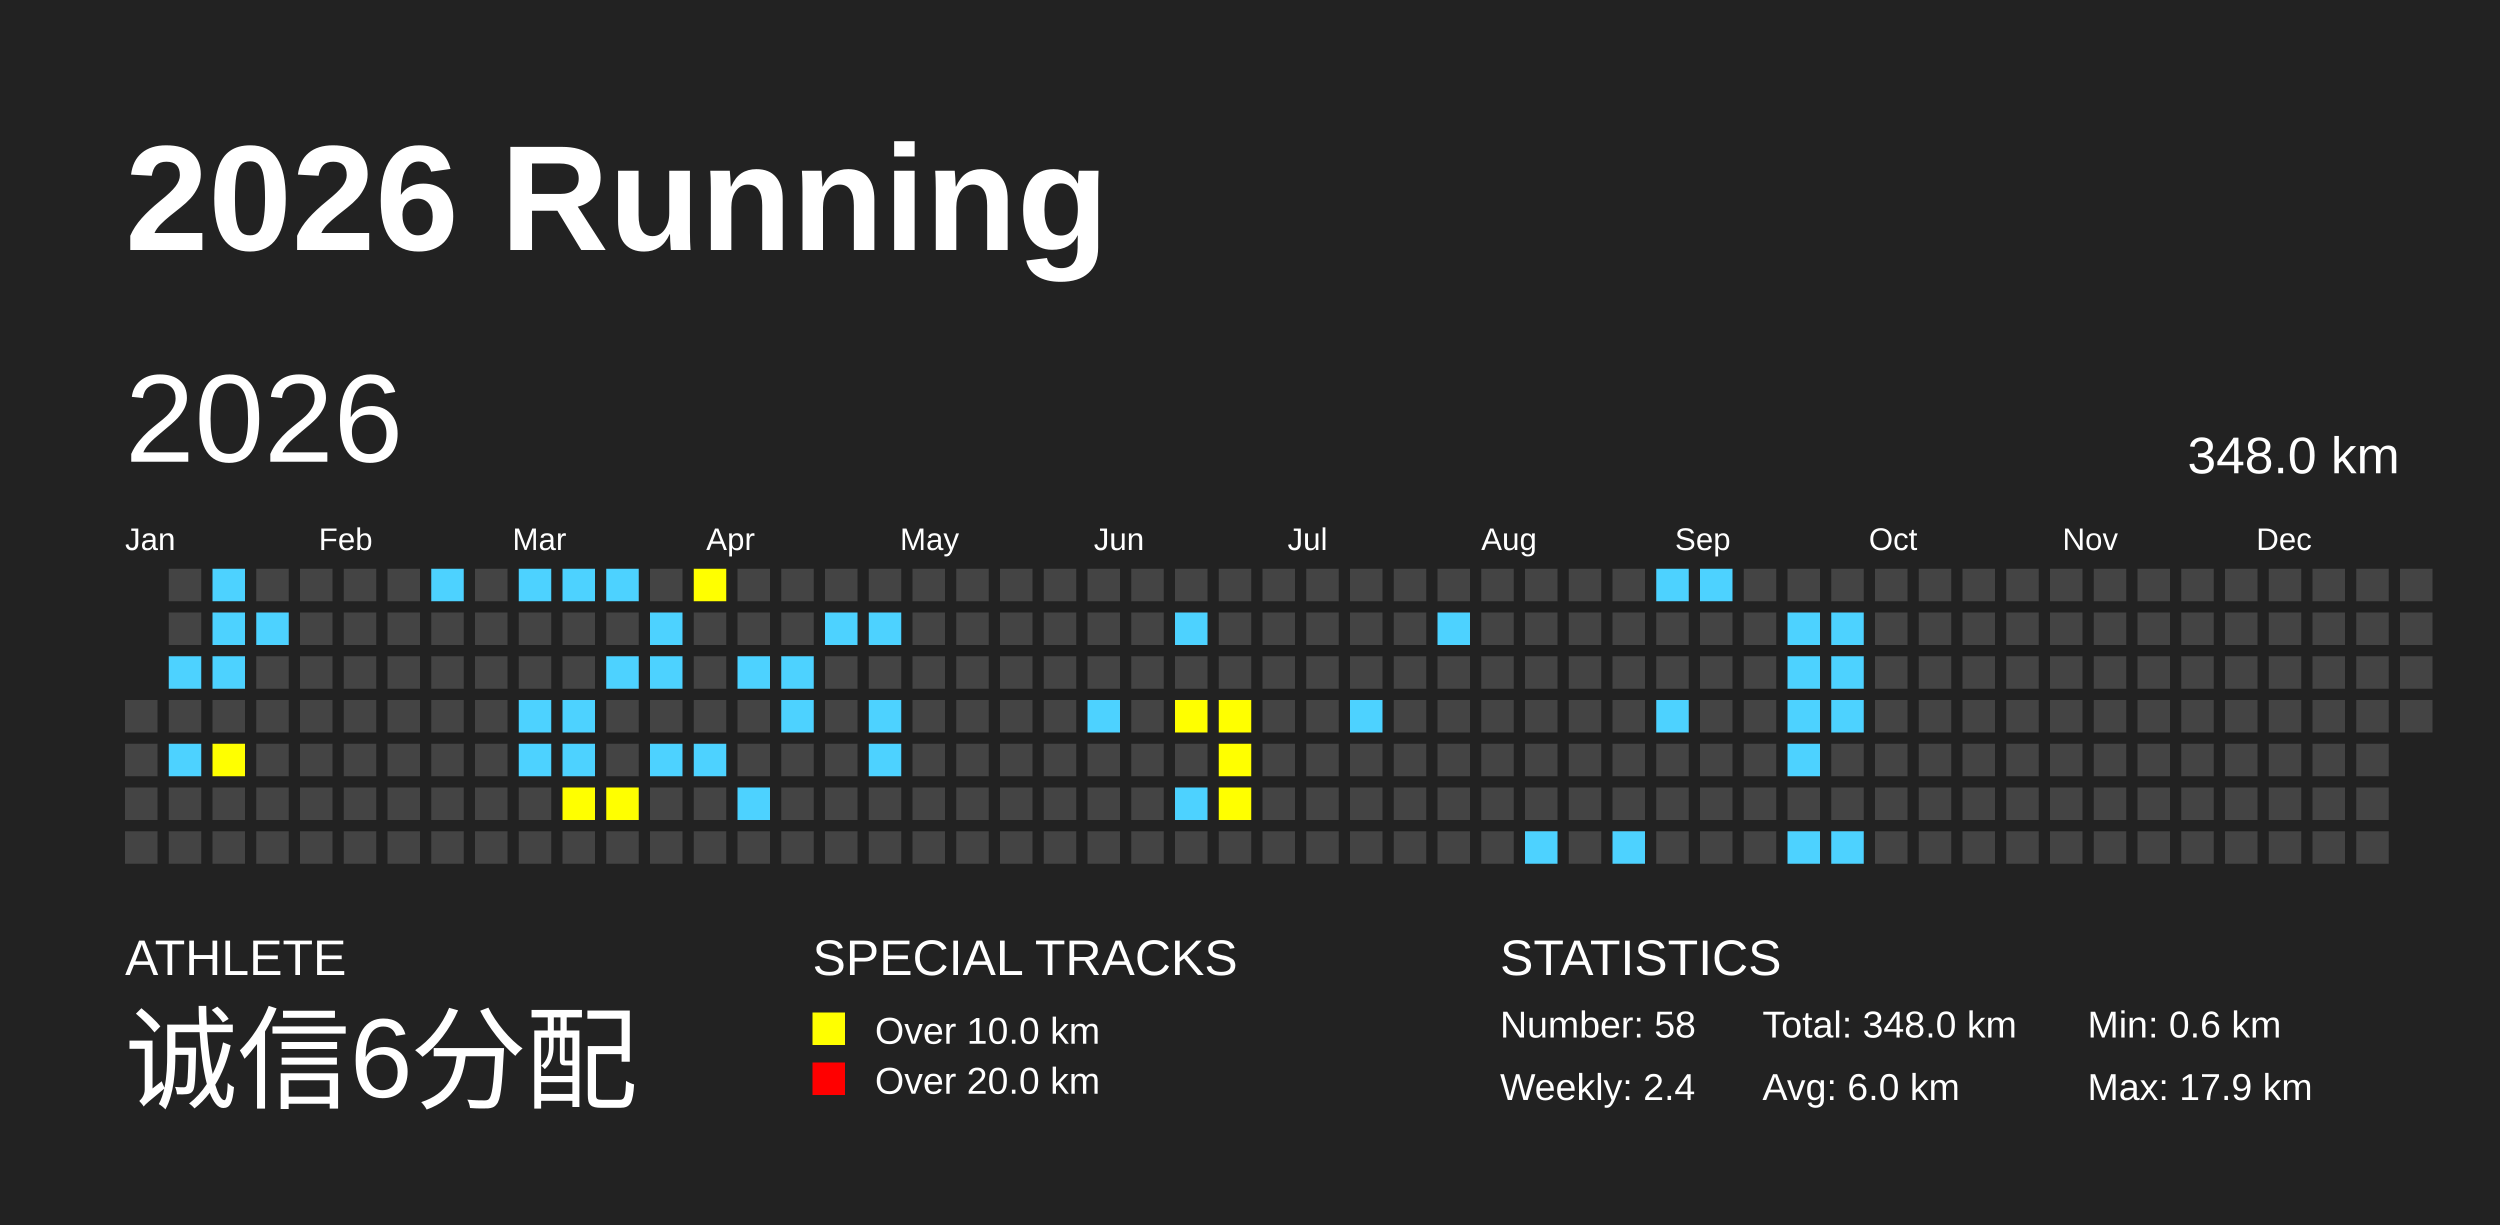
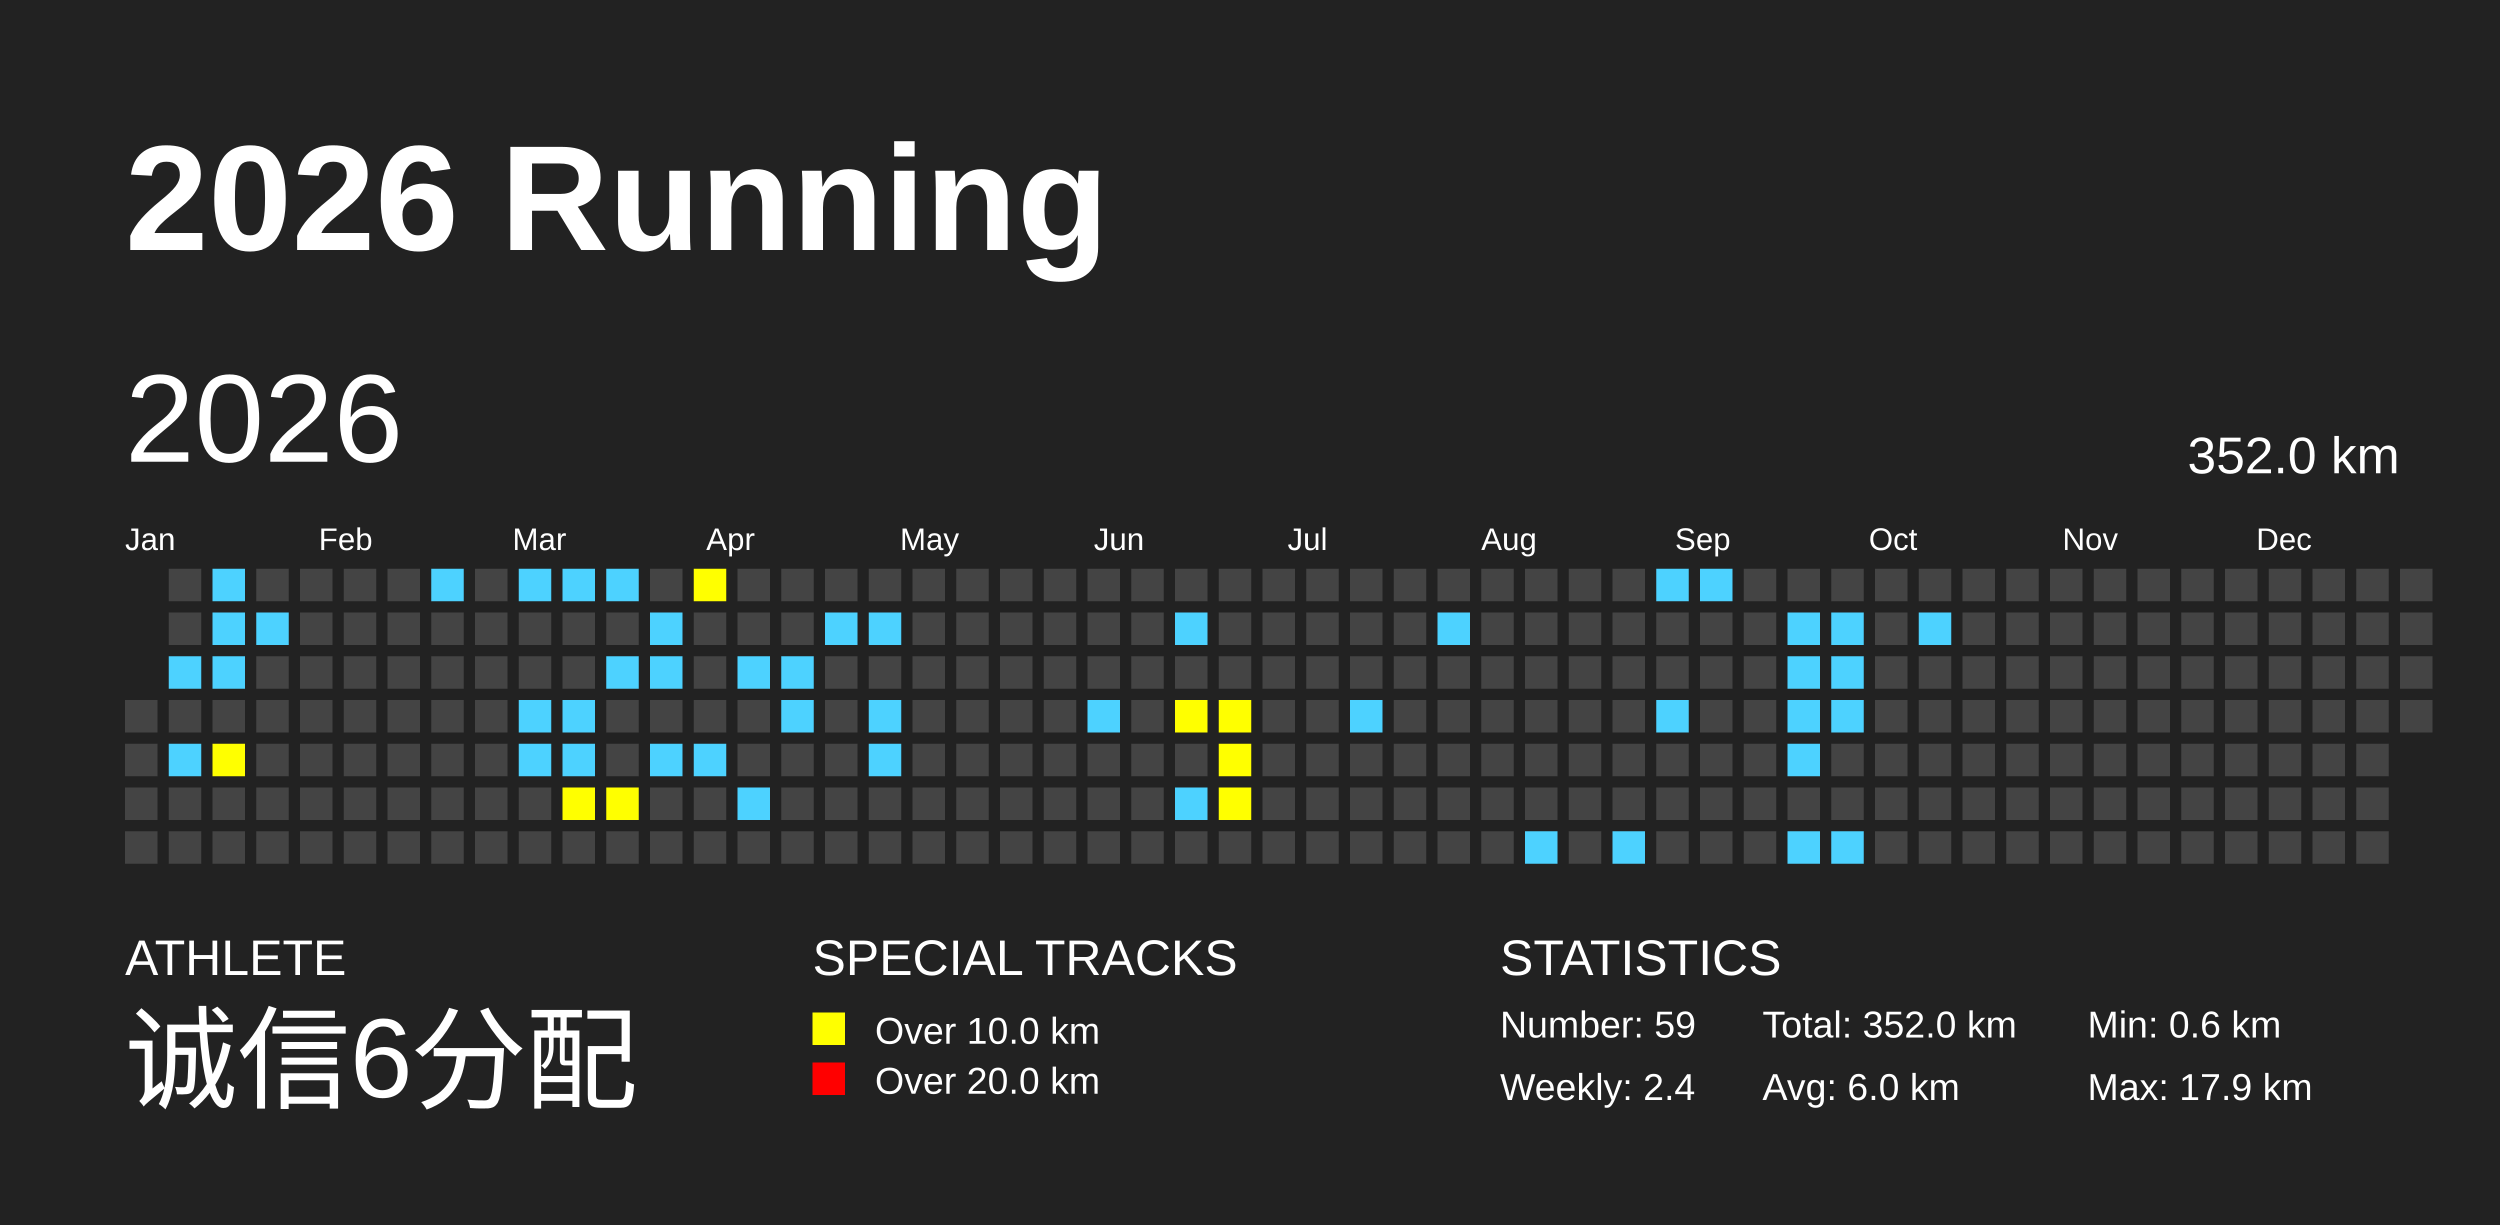
<svg xmlns="http://www.w3.org/2000/svg" baseProfile="full" height="98mm" version="1.1" viewBox="0,0,200,98" width="200mm">
  <defs />
  <rect fill="#222222" height="98" width="200" x="0" y="0" />
  <text fill="#FFFFFF" style="font-size:12px; font-family:Arial; font-weight:bold;" x="10" y="20">2026 Running</text>
  <text fill="#FFFFFF" style="font-size:4px; font-family:Arial" x="10" y="78">ATHLETE</text>
  <text fill="#FFFFFF" style="font-size:9px; font-family:Arial" x="10" y="88">诚信6分配</text>
  <text fill="#FFFFFF" style="font-size:4px; font-family:Arial" x="65" y="78">SPECIAL TRACKS</text>
  <rect fill="yellow" height="2.6" width="2.6" x="65" y="81" />
  <text fill="#FFFFFF" style="font-size:3px; font-family:Arial" x="70" y="83.5">Over 10.0 km</text>
  <rect fill="red" height="2.6" width="2.6" x="65" y="85" />
  <text fill="#FFFFFF" style="font-size:3px; font-family:Arial" x="70" y="87.5">Over 20.0 km</text>
  <text fill="#FFFFFF" style="font-size:4px; font-family:Arial" x="120" y="78">STATISTICS</text>
-   <text fill="#FFFFFF" style="font-size:3px; font-family:Arial" x="120" y="83">Number: 58</text>
+   <text fill="#FFFFFF" style="font-size:3px; font-family:Arial" x="120" y="83">Number: 59</text>
  <text fill="#FFFFFF" style="font-size:3px; font-family:Arial" x="120" y="88">Weekly: 2.4</text>
-   <text fill="#FFFFFF" style="font-size:3px; font-family:Arial" x="141" y="83">Total: 348.0 km</text>
+   <text fill="#FFFFFF" style="font-size:3px; font-family:Arial" x="141" y="83">Total: 352.0 km</text>
  <text fill="#FFFFFF" style="font-size:3px; font-family:Arial" x="141" y="88">Avg: 6.0 km</text>
  <text fill="#FFFFFF" style="font-size:3px; font-family:Arial" x="167" y="83">Min: 0.6 km</text>
  <text fill="#FFFFFF" style="font-size:3px; font-family:Arial" x="167" y="88">Max: 17.9 km</text>
  <text dominant-baseline="hanging" fill="#FFFFFF" style="font-size:10.0px; font-family:Arial;" x="10" y="30">2026</text>
-   <text dominant-baseline="hanging" fill="#FFFFFF" style="font-size:4.125px; font-family:Arial;" x="175" y="35">348.0 km</text>
+   <text dominant-baseline="hanging" fill="#FFFFFF" style="font-size:4.125px; font-family:Arial;" x="175" y="35">352.0 km</text>
  <text fill="#FFFFFF" style="font-size:2.5px; font-family:Arial" x="10.0" y="44">Jan</text>
  <text fill="#FFFFFF" style="font-size:2.5px; font-family:Arial" x="25.5" y="44">Feb</text>
  <text fill="#FFFFFF" style="font-size:2.5px; font-family:Arial" x="41.0" y="44">Mar</text>
  <text fill="#FFFFFF" style="font-size:2.5px; font-family:Arial" x="56.5" y="44">Apr</text>
  <text fill="#FFFFFF" style="font-size:2.5px; font-family:Arial" x="72.0" y="44">May</text>
  <text fill="#FFFFFF" style="font-size:2.5px; font-family:Arial" x="87.5" y="44">Jun</text>
  <text fill="#FFFFFF" style="font-size:2.5px; font-family:Arial" x="103.0" y="44">Jul</text>
  <text fill="#FFFFFF" style="font-size:2.5px; font-family:Arial" x="118.5" y="44">Aug</text>
  <text fill="#FFFFFF" style="font-size:2.5px; font-family:Arial" x="134.0" y="44">Sep</text>
  <text fill="#FFFFFF" style="font-size:2.5px; font-family:Arial" x="149.5" y="44">Oct</text>
  <text fill="#FFFFFF" style="font-size:2.5px; font-family:Arial" x="165.0" y="44">Nov</text>
  <text fill="#FFFFFF" style="font-size:2.5px; font-family:Arial" x="180.5" y="44">Dec</text>
  <rect fill="#444444" height="2.6" width="2.6" x="10.0" y="56.0" />
  <rect fill="#444444" height="2.6" width="2.6" x="10.0" y="59.5" />
  <rect fill="#444444" height="2.6" width="2.6" x="10.0" y="63.0" />
  <rect fill="#444444" height="2.6" width="2.6" x="10.0" y="66.5" />
  <rect fill="#444444" height="2.6" width="2.6" x="13.5" y="45.5" />
  <rect fill="#444444" height="2.6" width="2.6" x="13.5" y="49.0" />
  <rect fill="#4DD2FF" height="2.6" width="2.6" x="13.5" y="52.5" />
  <rect fill="#444444" height="2.6" width="2.6" x="13.5" y="56.0" />
  <rect fill="#4DD2FF" height="2.6" width="2.6" x="13.5" y="59.5" />
  <rect fill="#444444" height="2.6" width="2.6" x="13.5" y="63.0" />
  <rect fill="#444444" height="2.6" width="2.6" x="13.5" y="66.5" />
  <rect fill="#4DD2FF" height="2.6" width="2.6" x="17.0" y="45.5" />
  <rect fill="#4DD2FF" height="2.6" width="2.6" x="17.0" y="49.0" />
  <rect fill="#4DD2FF" height="2.6" width="2.6" x="17.0" y="52.5" />
  <rect fill="#444444" height="2.6" width="2.6" x="17.0" y="56.0" />
  <rect fill="yellow" height="2.6" width="2.6" x="17.0" y="59.5" />
  <rect fill="#444444" height="2.6" width="2.6" x="17.0" y="63.0" />
  <rect fill="#444444" height="2.6" width="2.6" x="17.0" y="66.5" />
  <rect fill="#444444" height="2.6" width="2.6" x="20.5" y="45.5" />
  <rect fill="#4DD2FF" height="2.6" width="2.6" x="20.5" y="49.0" />
  <rect fill="#444444" height="2.6" width="2.6" x="20.5" y="52.5" />
  <rect fill="#444444" height="2.6" width="2.6" x="20.5" y="56.0" />
  <rect fill="#444444" height="2.6" width="2.6" x="20.5" y="59.5" />
  <rect fill="#444444" height="2.6" width="2.6" x="20.5" y="63.0" />
  <rect fill="#444444" height="2.6" width="2.6" x="20.5" y="66.5" />
  <rect fill="#444444" height="2.6" width="2.6" x="24.0" y="45.5" />
  <rect fill="#444444" height="2.6" width="2.6" x="24.0" y="49.0" />
  <rect fill="#444444" height="2.6" width="2.6" x="24.0" y="52.5" />
  <rect fill="#444444" height="2.6" width="2.6" x="24.0" y="56.0" />
  <rect fill="#444444" height="2.6" width="2.6" x="24.0" y="59.5" />
  <rect fill="#444444" height="2.6" width="2.6" x="24.0" y="63.0" />
  <rect fill="#444444" height="2.6" width="2.6" x="24.0" y="66.5" />
  <rect fill="#444444" height="2.6" width="2.6" x="27.5" y="45.5" />
  <rect fill="#444444" height="2.6" width="2.6" x="27.5" y="49.0" />
  <rect fill="#444444" height="2.6" width="2.6" x="27.5" y="52.5" />
  <rect fill="#444444" height="2.6" width="2.6" x="27.5" y="56.0" />
  <rect fill="#444444" height="2.6" width="2.6" x="27.5" y="59.5" />
  <rect fill="#444444" height="2.6" width="2.6" x="27.5" y="63.0" />
  <rect fill="#444444" height="2.6" width="2.6" x="27.5" y="66.5" />
  <rect fill="#444444" height="2.6" width="2.6" x="31.0" y="45.5" />
  <rect fill="#444444" height="2.6" width="2.6" x="31.0" y="49.0" />
  <rect fill="#444444" height="2.6" width="2.6" x="31.0" y="52.5" />
  <rect fill="#444444" height="2.6" width="2.6" x="31.0" y="56.0" />
  <rect fill="#444444" height="2.6" width="2.6" x="31.0" y="59.5" />
  <rect fill="#444444" height="2.6" width="2.6" x="31.0" y="63.0" />
  <rect fill="#444444" height="2.6" width="2.6" x="31.0" y="66.5" />
  <rect fill="#4DD2FF" height="2.6" width="2.6" x="34.5" y="45.5" />
  <rect fill="#444444" height="2.6" width="2.6" x="34.5" y="49.0" />
  <rect fill="#444444" height="2.6" width="2.6" x="34.5" y="52.5" />
  <rect fill="#444444" height="2.6" width="2.6" x="34.5" y="56.0" />
  <rect fill="#444444" height="2.6" width="2.6" x="34.5" y="59.5" />
  <rect fill="#444444" height="2.6" width="2.6" x="34.5" y="63.0" />
  <rect fill="#444444" height="2.6" width="2.6" x="34.5" y="66.5" />
  <rect fill="#444444" height="2.6" width="2.6" x="38.0" y="45.5" />
  <rect fill="#444444" height="2.6" width="2.6" x="38.0" y="49.0" />
  <rect fill="#444444" height="2.6" width="2.6" x="38.0" y="52.5" />
  <rect fill="#444444" height="2.6" width="2.6" x="38.0" y="56.0" />
  <rect fill="#444444" height="2.6" width="2.6" x="38.0" y="59.5" />
  <rect fill="#444444" height="2.6" width="2.6" x="38.0" y="63.0" />
  <rect fill="#444444" height="2.6" width="2.6" x="38.0" y="66.5" />
  <rect fill="#4DD2FF" height="2.6" width="2.6" x="41.5" y="45.5" />
  <rect fill="#444444" height="2.6" width="2.6" x="41.5" y="49.0" />
  <rect fill="#444444" height="2.6" width="2.6" x="41.5" y="52.5" />
  <rect fill="#4DD2FF" height="2.6" width="2.6" x="41.5" y="56.0" />
  <rect fill="#4DD2FF" height="2.6" width="2.6" x="41.5" y="59.5" />
  <rect fill="#444444" height="2.6" width="2.6" x="41.5" y="63.0" />
  <rect fill="#444444" height="2.6" width="2.6" x="41.5" y="66.5" />
  <rect fill="#4DD2FF" height="2.6" width="2.6" x="45.0" y="45.5" />
  <rect fill="#444444" height="2.6" width="2.6" x="45.0" y="49.0" />
  <rect fill="#444444" height="2.6" width="2.6" x="45.0" y="52.5" />
  <rect fill="#4DD2FF" height="2.6" width="2.6" x="45.0" y="56.0" />
  <rect fill="#4DD2FF" height="2.6" width="2.6" x="45.0" y="59.5" />
  <rect fill="yellow" height="2.6" width="2.6" x="45.0" y="63.0" />
  <rect fill="#444444" height="2.6" width="2.6" x="45.0" y="66.5" />
  <rect fill="#4DD2FF" height="2.6" width="2.6" x="48.5" y="45.5" />
  <rect fill="#444444" height="2.6" width="2.6" x="48.5" y="49.0" />
  <rect fill="#4DD2FF" height="2.6" width="2.6" x="48.5" y="52.5" />
  <rect fill="#444444" height="2.6" width="2.6" x="48.5" y="56.0" />
  <rect fill="#444444" height="2.6" width="2.6" x="48.5" y="59.5" />
  <rect fill="yellow" height="2.6" width="2.6" x="48.5" y="63.0" />
  <rect fill="#444444" height="2.6" width="2.6" x="48.5" y="66.5" />
  <rect fill="#444444" height="2.6" width="2.6" x="52.0" y="45.5" />
  <rect fill="#4DD2FF" height="2.6" width="2.6" x="52.0" y="49.0" />
  <rect fill="#4DD2FF" height="2.6" width="2.6" x="52.0" y="52.5" />
  <rect fill="#444444" height="2.6" width="2.6" x="52.0" y="56.0" />
  <rect fill="#4DD2FF" height="2.6" width="2.6" x="52.0" y="59.5" />
  <rect fill="#444444" height="2.6" width="2.6" x="52.0" y="63.0" />
  <rect fill="#444444" height="2.6" width="2.6" x="52.0" y="66.5" />
  <rect fill="yellow" height="2.6" width="2.6" x="55.5" y="45.5" />
  <rect fill="#444444" height="2.6" width="2.6" x="55.5" y="49.0" />
  <rect fill="#444444" height="2.6" width="2.6" x="55.5" y="52.5" />
  <rect fill="#444444" height="2.6" width="2.6" x="55.5" y="56.0" />
  <rect fill="#4DD2FF" height="2.6" width="2.6" x="55.5" y="59.5" />
  <rect fill="#444444" height="2.6" width="2.6" x="55.5" y="63.0" />
  <rect fill="#444444" height="2.6" width="2.6" x="55.5" y="66.5" />
  <rect fill="#444444" height="2.6" width="2.6" x="59.0" y="45.5" />
  <rect fill="#444444" height="2.6" width="2.6" x="59.0" y="49.0" />
  <rect fill="#4DD2FF" height="2.6" width="2.6" x="59.0" y="52.5" />
  <rect fill="#444444" height="2.6" width="2.6" x="59.0" y="56.0" />
  <rect fill="#444444" height="2.6" width="2.6" x="59.0" y="59.5" />
  <rect fill="#4DD2FF" height="2.6" width="2.6" x="59.0" y="63.0" />
  <rect fill="#444444" height="2.6" width="2.6" x="59.0" y="66.5" />
  <rect fill="#444444" height="2.6" width="2.6" x="62.5" y="45.5" />
  <rect fill="#444444" height="2.6" width="2.6" x="62.5" y="49.0" />
  <rect fill="#4DD2FF" height="2.6" width="2.6" x="62.5" y="52.5" />
  <rect fill="#4DD2FF" height="2.6" width="2.6" x="62.5" y="56.0" />
  <rect fill="#444444" height="2.6" width="2.6" x="62.5" y="59.5" />
  <rect fill="#444444" height="2.6" width="2.6" x="62.5" y="63.0" />
  <rect fill="#444444" height="2.6" width="2.6" x="62.5" y="66.5" />
  <rect fill="#444444" height="2.6" width="2.6" x="66.0" y="45.5" />
  <rect fill="#4DD2FF" height="2.6" width="2.6" x="66.0" y="49.0" />
  <rect fill="#444444" height="2.6" width="2.6" x="66.0" y="52.5" />
  <rect fill="#444444" height="2.6" width="2.6" x="66.0" y="56.0" />
  <rect fill="#444444" height="2.6" width="2.6" x="66.0" y="59.5" />
  <rect fill="#444444" height="2.6" width="2.6" x="66.0" y="63.0" />
  <rect fill="#444444" height="2.6" width="2.6" x="66.0" y="66.5" />
  <rect fill="#444444" height="2.6" width="2.6" x="69.5" y="45.5" />
  <rect fill="#4DD2FF" height="2.6" width="2.6" x="69.5" y="49.0" />
  <rect fill="#444444" height="2.6" width="2.6" x="69.5" y="52.5" />
  <rect fill="#4DD2FF" height="2.6" width="2.6" x="69.5" y="56.0" />
  <rect fill="#4DD2FF" height="2.6" width="2.6" x="69.5" y="59.5" />
  <rect fill="#444444" height="2.6" width="2.6" x="69.5" y="63.0" />
  <rect fill="#444444" height="2.6" width="2.6" x="69.5" y="66.5" />
  <rect fill="#444444" height="2.6" width="2.6" x="73.0" y="45.5" />
  <rect fill="#444444" height="2.6" width="2.6" x="73.0" y="49.0" />
  <rect fill="#444444" height="2.6" width="2.6" x="73.0" y="52.5" />
  <rect fill="#444444" height="2.6" width="2.6" x="73.0" y="56.0" />
  <rect fill="#444444" height="2.6" width="2.6" x="73.0" y="59.5" />
  <rect fill="#444444" height="2.6" width="2.6" x="73.0" y="63.0" />
  <rect fill="#444444" height="2.6" width="2.6" x="73.0" y="66.5" />
  <rect fill="#444444" height="2.6" width="2.6" x="76.5" y="45.5" />
  <rect fill="#444444" height="2.6" width="2.6" x="76.5" y="49.0" />
  <rect fill="#444444" height="2.6" width="2.6" x="76.5" y="52.5" />
  <rect fill="#444444" height="2.6" width="2.6" x="76.5" y="56.0" />
  <rect fill="#444444" height="2.6" width="2.6" x="76.5" y="59.5" />
  <rect fill="#444444" height="2.6" width="2.6" x="76.5" y="63.0" />
  <rect fill="#444444" height="2.6" width="2.6" x="76.5" y="66.5" />
  <rect fill="#444444" height="2.6" width="2.6" x="80.0" y="45.5" />
  <rect fill="#444444" height="2.6" width="2.6" x="80.0" y="49.0" />
  <rect fill="#444444" height="2.6" width="2.6" x="80.0" y="52.5" />
  <rect fill="#444444" height="2.6" width="2.6" x="80.0" y="56.0" />
  <rect fill="#444444" height="2.6" width="2.6" x="80.0" y="59.5" />
  <rect fill="#444444" height="2.6" width="2.6" x="80.0" y="63.0" />
  <rect fill="#444444" height="2.6" width="2.6" x="80.0" y="66.5" />
  <rect fill="#444444" height="2.6" width="2.6" x="83.5" y="45.5" />
  <rect fill="#444444" height="2.6" width="2.6" x="83.5" y="49.0" />
  <rect fill="#444444" height="2.6" width="2.6" x="83.5" y="52.5" />
  <rect fill="#444444" height="2.6" width="2.6" x="83.5" y="56.0" />
  <rect fill="#444444" height="2.6" width="2.6" x="83.5" y="59.5" />
  <rect fill="#444444" height="2.6" width="2.6" x="83.5" y="63.0" />
  <rect fill="#444444" height="2.6" width="2.6" x="83.5" y="66.5" />
  <rect fill="#444444" height="2.6" width="2.6" x="87.0" y="45.5" />
  <rect fill="#444444" height="2.6" width="2.6" x="87.0" y="49.0" />
  <rect fill="#444444" height="2.6" width="2.6" x="87.0" y="52.5" />
  <rect fill="#4DD2FF" height="2.6" width="2.6" x="87.0" y="56.0" />
  <rect fill="#444444" height="2.6" width="2.6" x="87.0" y="59.5" />
  <rect fill="#444444" height="2.6" width="2.6" x="87.0" y="63.0" />
  <rect fill="#444444" height="2.6" width="2.6" x="87.0" y="66.5" />
  <rect fill="#444444" height="2.6" width="2.6" x="90.5" y="45.5" />
  <rect fill="#444444" height="2.6" width="2.6" x="90.5" y="49.0" />
  <rect fill="#444444" height="2.6" width="2.6" x="90.5" y="52.5" />
  <rect fill="#444444" height="2.6" width="2.6" x="90.5" y="56.0" />
  <rect fill="#444444" height="2.6" width="2.6" x="90.5" y="59.5" />
  <rect fill="#444444" height="2.6" width="2.6" x="90.5" y="63.0" />
  <rect fill="#444444" height="2.6" width="2.6" x="90.5" y="66.5" />
  <rect fill="#444444" height="2.6" width="2.6" x="94.0" y="45.5" />
  <rect fill="#4DD2FF" height="2.6" width="2.6" x="94.0" y="49.0" />
  <rect fill="#444444" height="2.6" width="2.6" x="94.0" y="52.5" />
  <rect fill="yellow" height="2.6" width="2.6" x="94.0" y="56.0" />
  <rect fill="#444444" height="2.6" width="2.6" x="94.0" y="59.5" />
  <rect fill="#4DD2FF" height="2.6" width="2.6" x="94.0" y="63.0" />
  <rect fill="#444444" height="2.6" width="2.6" x="94.0" y="66.5" />
  <rect fill="#444444" height="2.6" width="2.6" x="97.5" y="45.5" />
  <rect fill="#444444" height="2.6" width="2.6" x="97.5" y="49.0" />
  <rect fill="#444444" height="2.6" width="2.6" x="97.5" y="52.5" />
  <rect fill="yellow" height="2.6" width="2.6" x="97.5" y="56.0" />
  <rect fill="yellow" height="2.6" width="2.6" x="97.5" y="59.5" />
  <rect fill="yellow" height="2.6" width="2.6" x="97.5" y="63.0" />
  <rect fill="#444444" height="2.6" width="2.6" x="97.5" y="66.5" />
  <rect fill="#444444" height="2.6" width="2.6" x="101.0" y="45.5" />
  <rect fill="#444444" height="2.6" width="2.6" x="101.0" y="49.0" />
  <rect fill="#444444" height="2.6" width="2.6" x="101.0" y="52.5" />
  <rect fill="#444444" height="2.6" width="2.6" x="101.0" y="56.0" />
  <rect fill="#444444" height="2.6" width="2.6" x="101.0" y="59.5" />
  <rect fill="#444444" height="2.6" width="2.6" x="101.0" y="63.0" />
  <rect fill="#444444" height="2.6" width="2.6" x="101.0" y="66.5" />
  <rect fill="#444444" height="2.6" width="2.6" x="104.5" y="45.5" />
  <rect fill="#444444" height="2.6" width="2.6" x="104.5" y="49.0" />
  <rect fill="#444444" height="2.6" width="2.6" x="104.5" y="52.5" />
  <rect fill="#444444" height="2.6" width="2.6" x="104.5" y="56.0" />
  <rect fill="#444444" height="2.6" width="2.6" x="104.5" y="59.5" />
  <rect fill="#444444" height="2.6" width="2.6" x="104.5" y="63.0" />
  <rect fill="#444444" height="2.6" width="2.6" x="104.5" y="66.5" />
  <rect fill="#444444" height="2.6" width="2.6" x="108.0" y="45.5" />
  <rect fill="#444444" height="2.6" width="2.6" x="108.0" y="49.0" />
  <rect fill="#444444" height="2.6" width="2.6" x="108.0" y="52.5" />
  <rect fill="#4DD2FF" height="2.6" width="2.6" x="108.0" y="56.0" />
  <rect fill="#444444" height="2.6" width="2.6" x="108.0" y="59.5" />
  <rect fill="#444444" height="2.6" width="2.6" x="108.0" y="63.0" />
  <rect fill="#444444" height="2.6" width="2.6" x="108.0" y="66.5" />
  <rect fill="#444444" height="2.6" width="2.6" x="111.5" y="45.5" />
  <rect fill="#444444" height="2.6" width="2.6" x="111.5" y="49.0" />
  <rect fill="#444444" height="2.6" width="2.6" x="111.5" y="52.5" />
  <rect fill="#444444" height="2.6" width="2.6" x="111.5" y="56.0" />
  <rect fill="#444444" height="2.6" width="2.6" x="111.5" y="59.5" />
  <rect fill="#444444" height="2.6" width="2.6" x="111.5" y="63.0" />
  <rect fill="#444444" height="2.6" width="2.6" x="111.5" y="66.5" />
  <rect fill="#444444" height="2.6" width="2.6" x="115.0" y="45.5" />
  <rect fill="#4DD2FF" height="2.6" width="2.6" x="115.0" y="49.0" />
  <rect fill="#444444" height="2.6" width="2.6" x="115.0" y="52.5" />
  <rect fill="#444444" height="2.6" width="2.6" x="115.0" y="56.0" />
  <rect fill="#444444" height="2.6" width="2.6" x="115.0" y="59.5" />
  <rect fill="#444444" height="2.6" width="2.6" x="115.0" y="63.0" />
  <rect fill="#444444" height="2.6" width="2.6" x="115.0" y="66.5" />
  <rect fill="#444444" height="2.6" width="2.6" x="118.5" y="45.5" />
  <rect fill="#444444" height="2.6" width="2.6" x="118.5" y="49.0" />
  <rect fill="#444444" height="2.6" width="2.6" x="118.5" y="52.5" />
  <rect fill="#444444" height="2.6" width="2.6" x="118.5" y="56.0" />
  <rect fill="#444444" height="2.6" width="2.6" x="118.5" y="59.5" />
  <rect fill="#444444" height="2.6" width="2.6" x="118.5" y="63.0" />
  <rect fill="#444444" height="2.6" width="2.6" x="118.5" y="66.5" />
  <rect fill="#444444" height="2.6" width="2.6" x="122.0" y="45.5" />
  <rect fill="#444444" height="2.6" width="2.6" x="122.0" y="49.0" />
  <rect fill="#444444" height="2.6" width="2.6" x="122.0" y="52.5" />
  <rect fill="#444444" height="2.6" width="2.6" x="122.0" y="56.0" />
  <rect fill="#444444" height="2.6" width="2.6" x="122.0" y="59.5" />
  <rect fill="#444444" height="2.6" width="2.6" x="122.0" y="63.0" />
  <rect fill="#4DD2FF" height="2.6" width="2.6" x="122.0" y="66.5" />
  <rect fill="#444444" height="2.6" width="2.6" x="125.5" y="45.5" />
  <rect fill="#444444" height="2.6" width="2.6" x="125.5" y="49.0" />
  <rect fill="#444444" height="2.6" width="2.6" x="125.5" y="52.5" />
  <rect fill="#444444" height="2.6" width="2.6" x="125.5" y="56.0" />
  <rect fill="#444444" height="2.6" width="2.6" x="125.5" y="59.5" />
  <rect fill="#444444" height="2.6" width="2.6" x="125.5" y="63.0" />
  <rect fill="#444444" height="2.6" width="2.6" x="125.5" y="66.5" />
  <rect fill="#444444" height="2.6" width="2.6" x="129.0" y="45.5" />
  <rect fill="#444444" height="2.6" width="2.6" x="129.0" y="49.0" />
  <rect fill="#444444" height="2.6" width="2.6" x="129.0" y="52.5" />
  <rect fill="#444444" height="2.6" width="2.6" x="129.0" y="56.0" />
  <rect fill="#444444" height="2.6" width="2.6" x="129.0" y="59.5" />
  <rect fill="#444444" height="2.6" width="2.6" x="129.0" y="63.0" />
  <rect fill="#4DD2FF" height="2.6" width="2.6" x="129.0" y="66.5" />
  <rect fill="#4DD2FF" height="2.6" width="2.6" x="132.5" y="45.5" />
  <rect fill="#444444" height="2.6" width="2.6" x="132.5" y="49.0" />
  <rect fill="#444444" height="2.6" width="2.6" x="132.5" y="52.5" />
  <rect fill="#4DD2FF" height="2.6" width="2.6" x="132.5" y="56.0" />
  <rect fill="#444444" height="2.6" width="2.6" x="132.5" y="59.5" />
  <rect fill="#444444" height="2.6" width="2.6" x="132.5" y="63.0" />
  <rect fill="#444444" height="2.6" width="2.6" x="132.5" y="66.5" />
  <rect fill="#4DD2FF" height="2.6" width="2.6" x="136.0" y="45.5" />
  <rect fill="#444444" height="2.6" width="2.6" x="136.0" y="49.0" />
  <rect fill="#444444" height="2.6" width="2.6" x="136.0" y="52.5" />
  <rect fill="#444444" height="2.6" width="2.6" x="136.0" y="56.0" />
  <rect fill="#444444" height="2.6" width="2.6" x="136.0" y="59.5" />
  <rect fill="#444444" height="2.6" width="2.6" x="136.0" y="63.0" />
  <rect fill="#444444" height="2.6" width="2.6" x="136.0" y="66.5" />
  <rect fill="#444444" height="2.6" width="2.6" x="139.5" y="45.5" />
  <rect fill="#444444" height="2.6" width="2.6" x="139.5" y="49.0" />
  <rect fill="#444444" height="2.6" width="2.6" x="139.5" y="52.5" />
  <rect fill="#444444" height="2.6" width="2.6" x="139.5" y="56.0" />
  <rect fill="#444444" height="2.6" width="2.6" x="139.5" y="59.5" />
  <rect fill="#444444" height="2.6" width="2.6" x="139.5" y="63.0" />
  <rect fill="#444444" height="2.6" width="2.6" x="139.5" y="66.5" />
  <rect fill="#444444" height="2.6" width="2.6" x="143.0" y="45.5" />
  <rect fill="#4DD2FF" height="2.6" width="2.6" x="143.0" y="49.0" />
  <rect fill="#4DD2FF" height="2.6" width="2.6" x="143.0" y="52.5" />
  <rect fill="#4DD2FF" height="2.6" width="2.6" x="143.0" y="56.0" />
  <rect fill="#4DD2FF" height="2.6" width="2.6" x="143.0" y="59.5" />
  <rect fill="#444444" height="2.6" width="2.6" x="143.0" y="63.0" />
  <rect fill="#4DD2FF" height="2.6" width="2.6" x="143.0" y="66.5" />
  <rect fill="#444444" height="2.6" width="2.6" x="146.5" y="45.5" />
  <rect fill="#4DD2FF" height="2.6" width="2.6" x="146.5" y="49.0" />
  <rect fill="#4DD2FF" height="2.6" width="2.6" x="146.5" y="52.5" />
  <rect fill="#4DD2FF" height="2.6" width="2.6" x="146.5" y="56.0" />
  <rect fill="#444444" height="2.6" width="2.6" x="146.5" y="59.5" />
  <rect fill="#444444" height="2.6" width="2.6" x="146.5" y="63.0" />
  <rect fill="#4DD2FF" height="2.6" width="2.6" x="146.5" y="66.5" />
  <rect fill="#444444" height="2.6" width="2.6" x="150.0" y="45.5" />
  <rect fill="#444444" height="2.6" width="2.6" x="150.0" y="49.0" />
  <rect fill="#444444" height="2.6" width="2.6" x="150.0" y="52.5" />
  <rect fill="#444444" height="2.6" width="2.6" x="150.0" y="56.0" />
  <rect fill="#444444" height="2.6" width="2.6" x="150.0" y="59.5" />
  <rect fill="#444444" height="2.6" width="2.6" x="150.0" y="63.0" />
  <rect fill="#444444" height="2.6" width="2.6" x="150.0" y="66.5" />
  <rect fill="#444444" height="2.6" width="2.6" x="153.5" y="45.5" />
-   <rect fill="#444444" height="2.6" width="2.6" x="153.5" y="49.0" />
+   <rect fill="#4DD2FF" height="2.6" width="2.6" x="153.5" y="49.0" />
  <rect fill="#444444" height="2.6" width="2.6" x="153.5" y="52.5" />
  <rect fill="#444444" height="2.6" width="2.6" x="153.5" y="56.0" />
  <rect fill="#444444" height="2.6" width="2.6" x="153.5" y="59.5" />
  <rect fill="#444444" height="2.6" width="2.6" x="153.5" y="63.0" />
  <rect fill="#444444" height="2.6" width="2.6" x="153.5" y="66.5" />
  <rect fill="#444444" height="2.6" width="2.6" x="157.0" y="45.5" />
  <rect fill="#444444" height="2.6" width="2.6" x="157.0" y="49.0" />
  <rect fill="#444444" height="2.6" width="2.6" x="157.0" y="52.5" />
  <rect fill="#444444" height="2.6" width="2.6" x="157.0" y="56.0" />
  <rect fill="#444444" height="2.6" width="2.6" x="157.0" y="59.5" />
  <rect fill="#444444" height="2.6" width="2.6" x="157.0" y="63.0" />
  <rect fill="#444444" height="2.6" width="2.6" x="157.0" y="66.5" />
  <rect fill="#444444" height="2.6" width="2.6" x="160.5" y="45.5" />
  <rect fill="#444444" height="2.6" width="2.6" x="160.5" y="49.0" />
  <rect fill="#444444" height="2.6" width="2.6" x="160.5" y="52.5" />
  <rect fill="#444444" height="2.6" width="2.6" x="160.5" y="56.0" />
  <rect fill="#444444" height="2.6" width="2.6" x="160.5" y="59.5" />
  <rect fill="#444444" height="2.6" width="2.6" x="160.5" y="63.0" />
  <rect fill="#444444" height="2.6" width="2.6" x="160.5" y="66.5" />
  <rect fill="#444444" height="2.6" width="2.6" x="164.0" y="45.5" />
  <rect fill="#444444" height="2.6" width="2.6" x="164.0" y="49.0" />
  <rect fill="#444444" height="2.6" width="2.6" x="164.0" y="52.5" />
  <rect fill="#444444" height="2.6" width="2.6" x="164.0" y="56.0" />
  <rect fill="#444444" height="2.6" width="2.6" x="164.0" y="59.5" />
  <rect fill="#444444" height="2.6" width="2.6" x="164.0" y="63.0" />
  <rect fill="#444444" height="2.6" width="2.6" x="164.0" y="66.5" />
  <rect fill="#444444" height="2.6" width="2.6" x="167.5" y="45.5" />
  <rect fill="#444444" height="2.6" width="2.6" x="167.5" y="49.0" />
  <rect fill="#444444" height="2.6" width="2.6" x="167.5" y="52.5" />
  <rect fill="#444444" height="2.6" width="2.6" x="167.5" y="56.0" />
  <rect fill="#444444" height="2.6" width="2.6" x="167.5" y="59.5" />
  <rect fill="#444444" height="2.6" width="2.6" x="167.5" y="63.0" />
  <rect fill="#444444" height="2.6" width="2.6" x="167.5" y="66.5" />
  <rect fill="#444444" height="2.6" width="2.6" x="171.0" y="45.5" />
  <rect fill="#444444" height="2.6" width="2.6" x="171.0" y="49.0" />
  <rect fill="#444444" height="2.6" width="2.6" x="171.0" y="52.5" />
  <rect fill="#444444" height="2.6" width="2.6" x="171.0" y="56.0" />
  <rect fill="#444444" height="2.6" width="2.6" x="171.0" y="59.5" />
  <rect fill="#444444" height="2.6" width="2.6" x="171.0" y="63.0" />
  <rect fill="#444444" height="2.6" width="2.6" x="171.0" y="66.5" />
  <rect fill="#444444" height="2.6" width="2.6" x="174.5" y="45.5" />
  <rect fill="#444444" height="2.6" width="2.6" x="174.5" y="49.0" />
  <rect fill="#444444" height="2.6" width="2.6" x="174.5" y="52.5" />
  <rect fill="#444444" height="2.6" width="2.6" x="174.5" y="56.0" />
  <rect fill="#444444" height="2.6" width="2.6" x="174.5" y="59.5" />
  <rect fill="#444444" height="2.6" width="2.6" x="174.5" y="63.0" />
  <rect fill="#444444" height="2.6" width="2.6" x="174.5" y="66.5" />
  <rect fill="#444444" height="2.6" width="2.6" x="178.0" y="45.5" />
  <rect fill="#444444" height="2.6" width="2.6" x="178.0" y="49.0" />
  <rect fill="#444444" height="2.6" width="2.6" x="178.0" y="52.5" />
  <rect fill="#444444" height="2.6" width="2.6" x="178.0" y="56.0" />
  <rect fill="#444444" height="2.6" width="2.6" x="178.0" y="59.5" />
  <rect fill="#444444" height="2.6" width="2.6" x="178.0" y="63.0" />
  <rect fill="#444444" height="2.6" width="2.6" x="178.0" y="66.5" />
  <rect fill="#444444" height="2.6" width="2.6" x="181.5" y="45.5" />
  <rect fill="#444444" height="2.6" width="2.6" x="181.5" y="49.0" />
  <rect fill="#444444" height="2.6" width="2.6" x="181.5" y="52.5" />
  <rect fill="#444444" height="2.6" width="2.6" x="181.5" y="56.0" />
  <rect fill="#444444" height="2.6" width="2.6" x="181.5" y="59.5" />
  <rect fill="#444444" height="2.6" width="2.6" x="181.5" y="63.0" />
  <rect fill="#444444" height="2.6" width="2.6" x="181.5" y="66.5" />
  <rect fill="#444444" height="2.6" width="2.6" x="185.0" y="45.5" />
  <rect fill="#444444" height="2.6" width="2.6" x="185.0" y="49.0" />
  <rect fill="#444444" height="2.6" width="2.6" x="185.0" y="52.5" />
  <rect fill="#444444" height="2.6" width="2.6" x="185.0" y="56.0" />
  <rect fill="#444444" height="2.6" width="2.6" x="185.0" y="59.5" />
  <rect fill="#444444" height="2.6" width="2.6" x="185.0" y="63.0" />
  <rect fill="#444444" height="2.6" width="2.6" x="185.0" y="66.5" />
  <rect fill="#444444" height="2.6" width="2.6" x="188.5" y="45.5" />
  <rect fill="#444444" height="2.6" width="2.6" x="188.5" y="49.0" />
  <rect fill="#444444" height="2.6" width="2.6" x="188.5" y="52.5" />
  <rect fill="#444444" height="2.6" width="2.6" x="188.5" y="56.0" />
  <rect fill="#444444" height="2.6" width="2.6" x="188.5" y="59.5" />
  <rect fill="#444444" height="2.6" width="2.6" x="188.5" y="63.0" />
  <rect fill="#444444" height="2.6" width="2.6" x="188.5" y="66.5" />
  <rect fill="#444444" height="2.6" width="2.6" x="192.0" y="45.5" />
  <rect fill="#444444" height="2.6" width="2.6" x="192.0" y="49.0" />
  <rect fill="#444444" height="2.6" width="2.6" x="192.0" y="52.5" />
  <rect fill="#444444" height="2.6" width="2.6" x="192.0" y="56.0" />
</svg>
